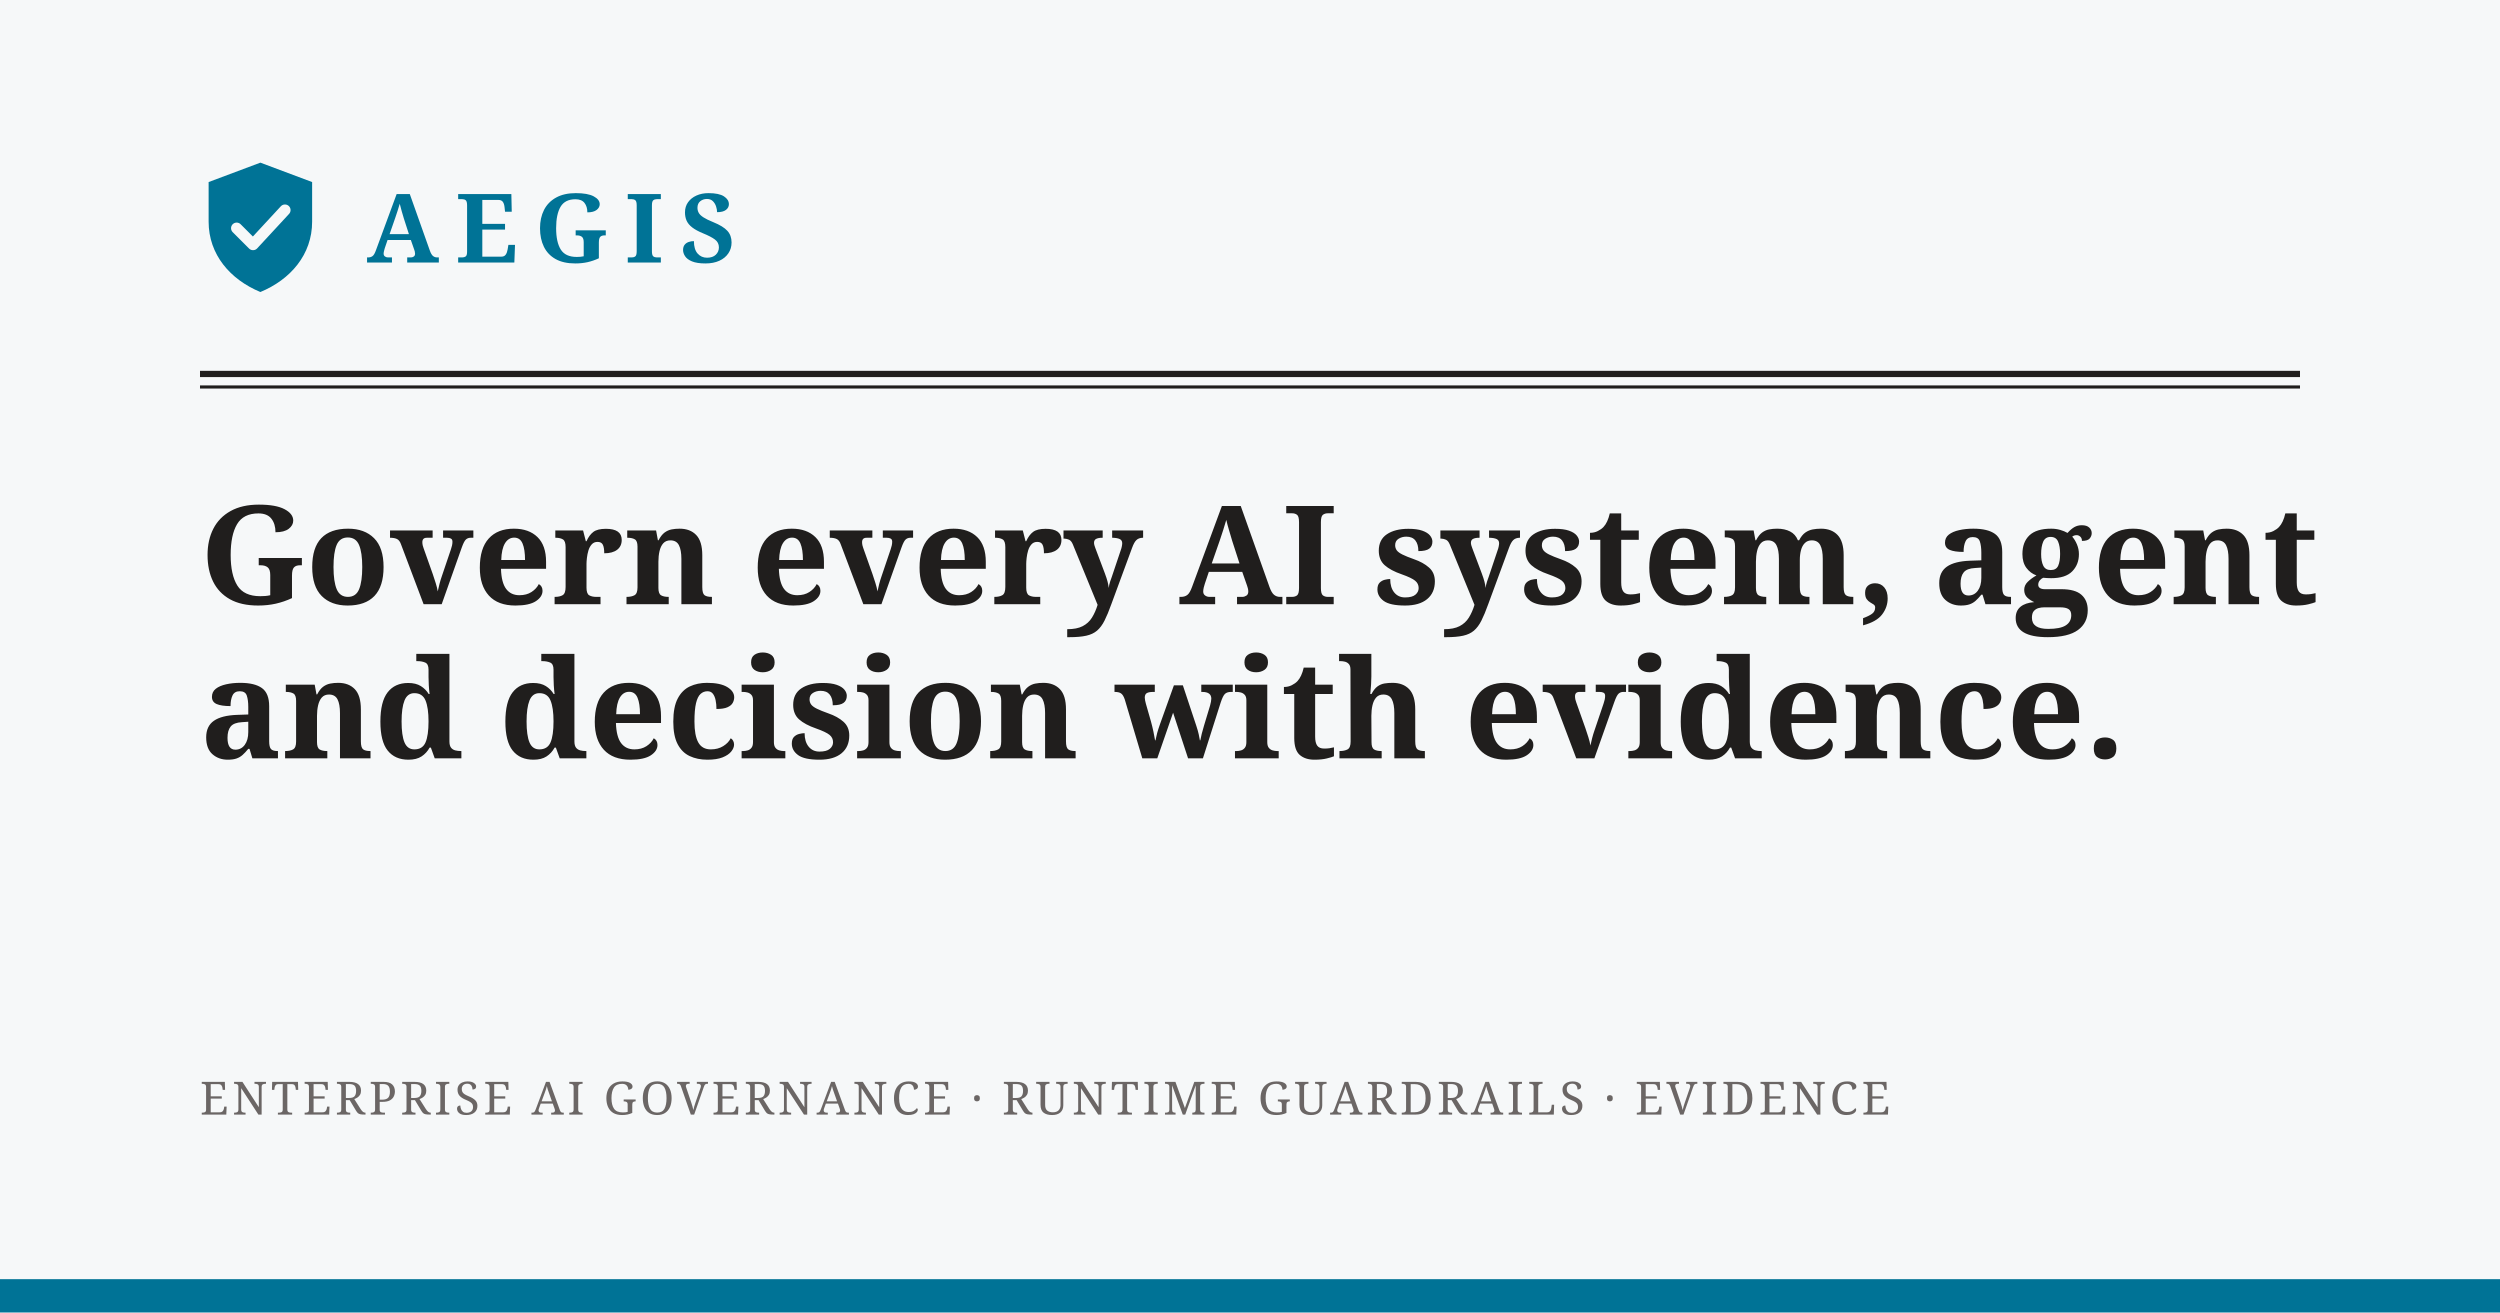
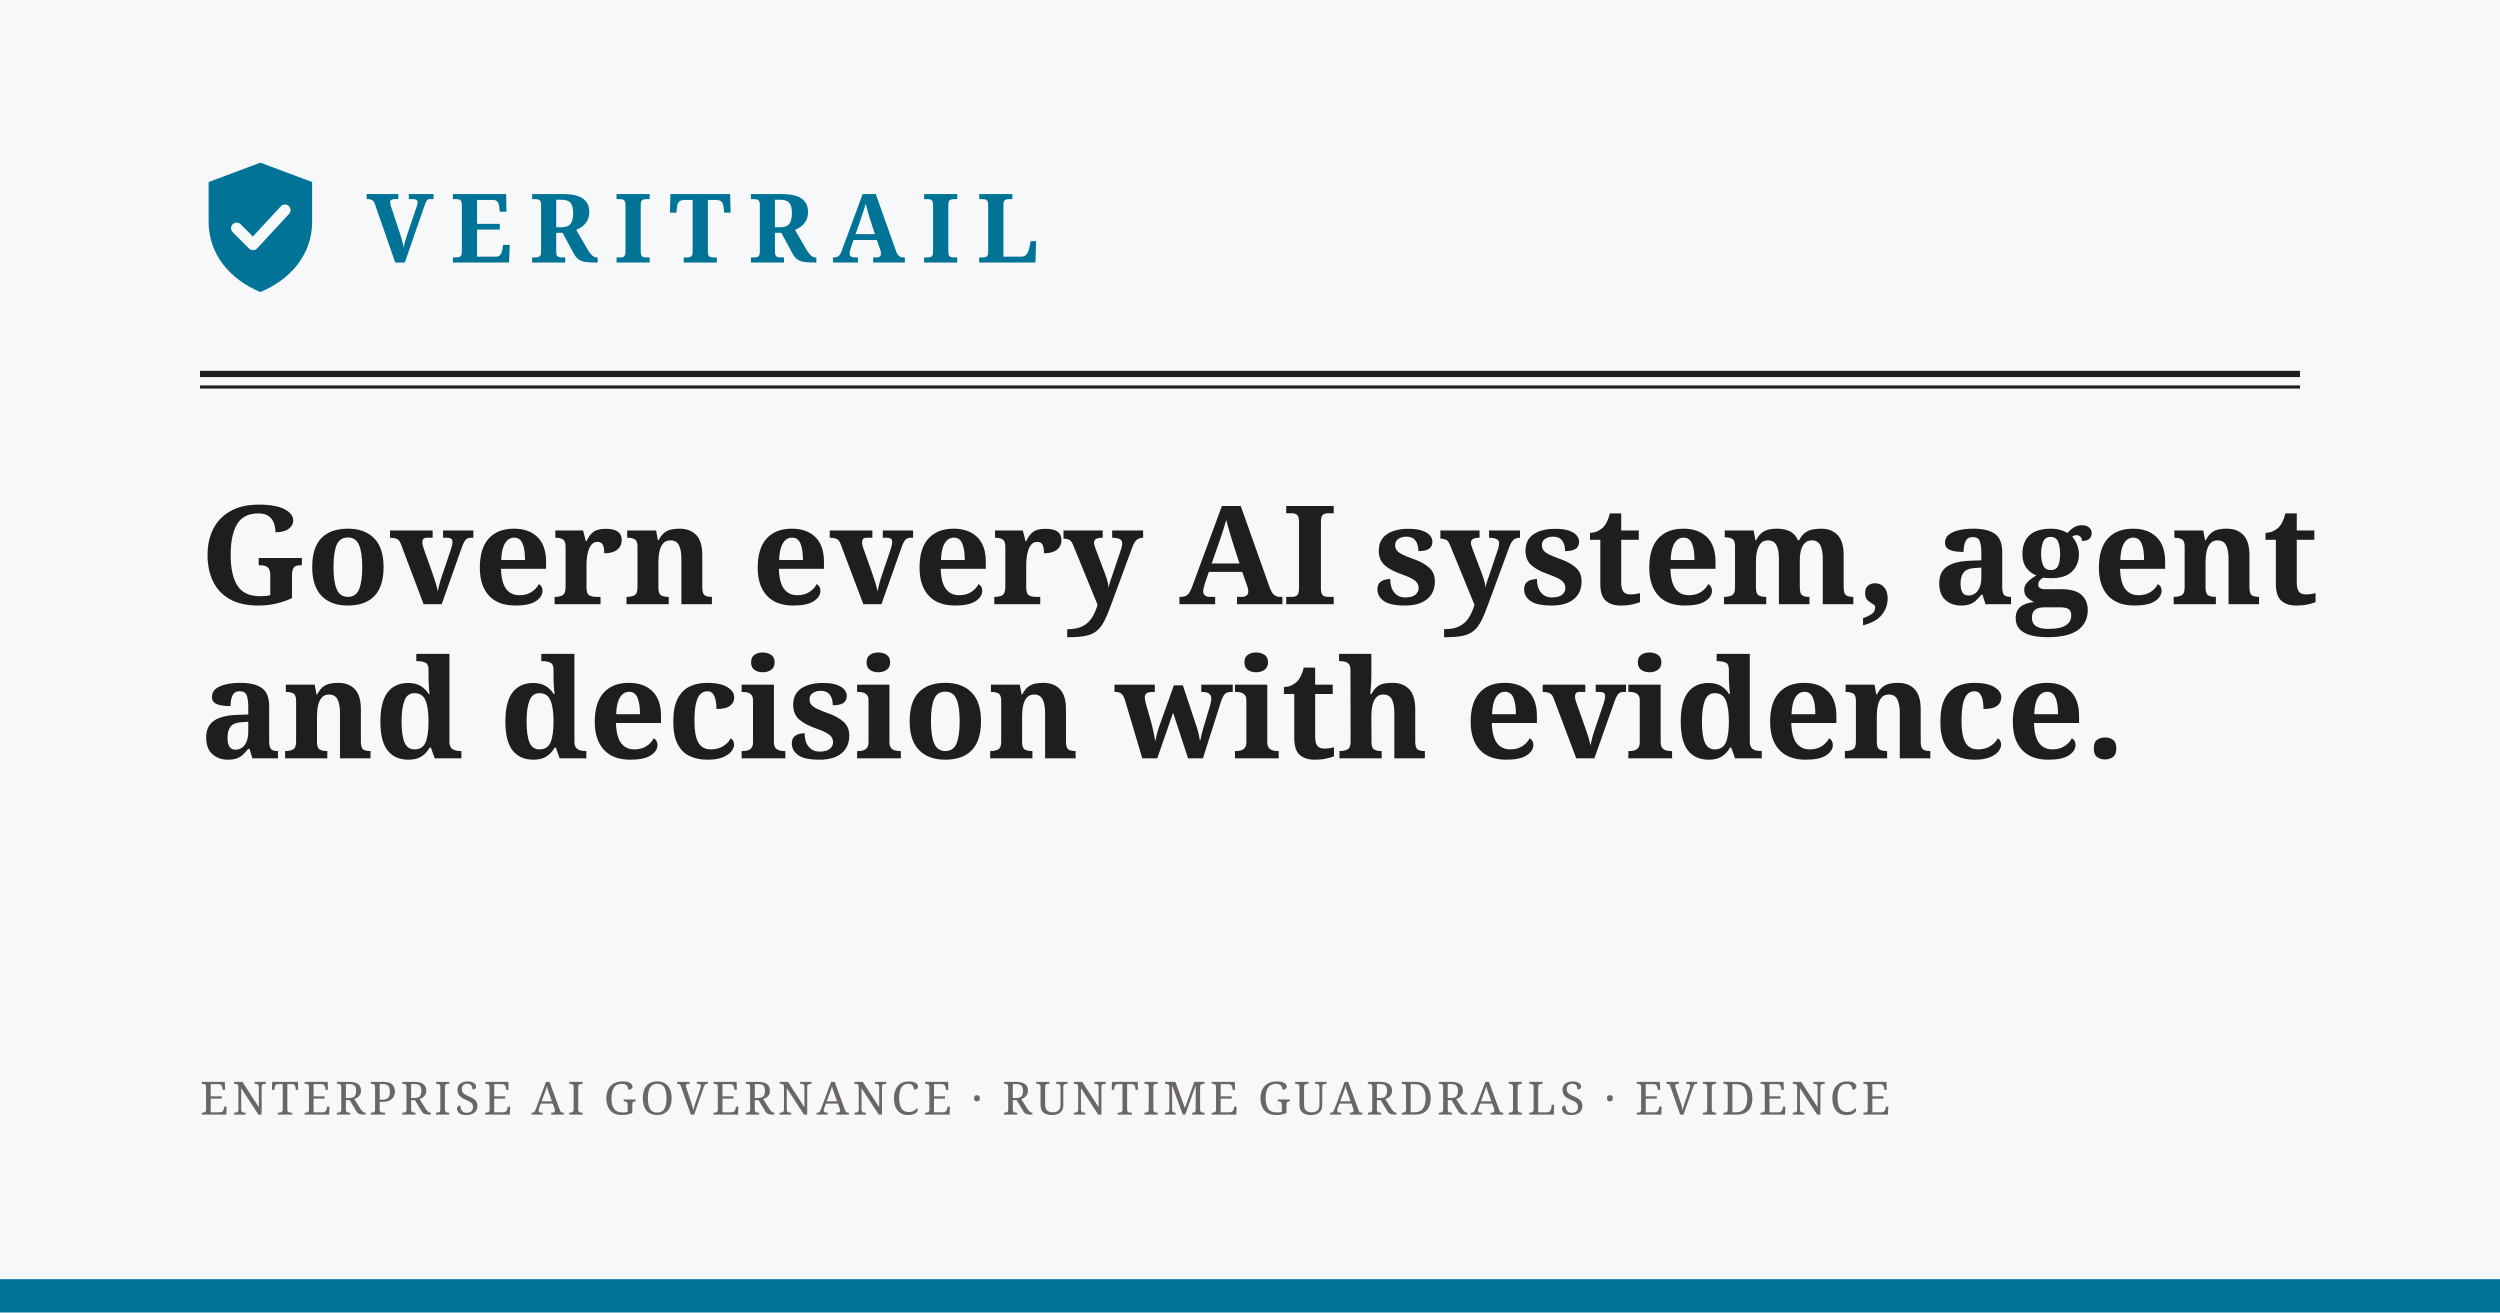
<svg xmlns="http://www.w3.org/2000/svg" width="1200" height="630" viewBox="0 0 1200 630" role="img" aria-labelledby="t">
  <rect width="1200" height="630" fill="#f6f8f9" />
  <rect y="614" width="1200" height="16" fill="#007396" />
  <g transform="translate(96 76) scale(2.07)">
    <path d="M14 1 26 5.5v9.2c0 7.6-5 13.4-12 16.3C7 28.1 2 22.3 2 14.7V5.5L14 1Z" fill="#007396" />
    <path d="m8.5 16.2 3.8 3.8 7.4-8" fill="none" stroke="#f6f8f9" stroke-width="2.6" stroke-linecap="round" stroke-linejoin="round" />
  </g>
-   <text x="176" y="126" fill="#007396" font-family="'Source Serif 4', Georgia, serif" font-weight="600" font-size="46" letter-spacing="8">AEGIS</text>
+   <text x="176" y="126" fill="#007396" font-family="'Source Serif 4', Georgia, serif" font-weight="600" font-size="46" letter-spacing="8">VERITRAIL</text>
  <rect x="96" y="178" width="1008" height="3" fill="#201e1d" />
  <rect x="96" y="185" width="1008" height="1.5" fill="#201e1d" />
  <text x="96" y="290" fill="#201e1d" font-family="'Source Serif 4', Georgia, serif" font-weight="600" font-size="66">Govern every AI system, agent</text>
  <text x="96" y="364" fill="#201e1d" font-family="'Source Serif 4', Georgia, serif" font-weight="600" font-size="66">and decision with evidence.</text>
  <text x="96" y="535" fill="#6b6665" font-family="'Source Serif 4', Georgia, serif" font-size="22" letter-spacing="1.8">ENTERPRISE AI GOVERNANCE · RUNTIME GUARDRAILS · EVIDENCE</text>
</svg>
